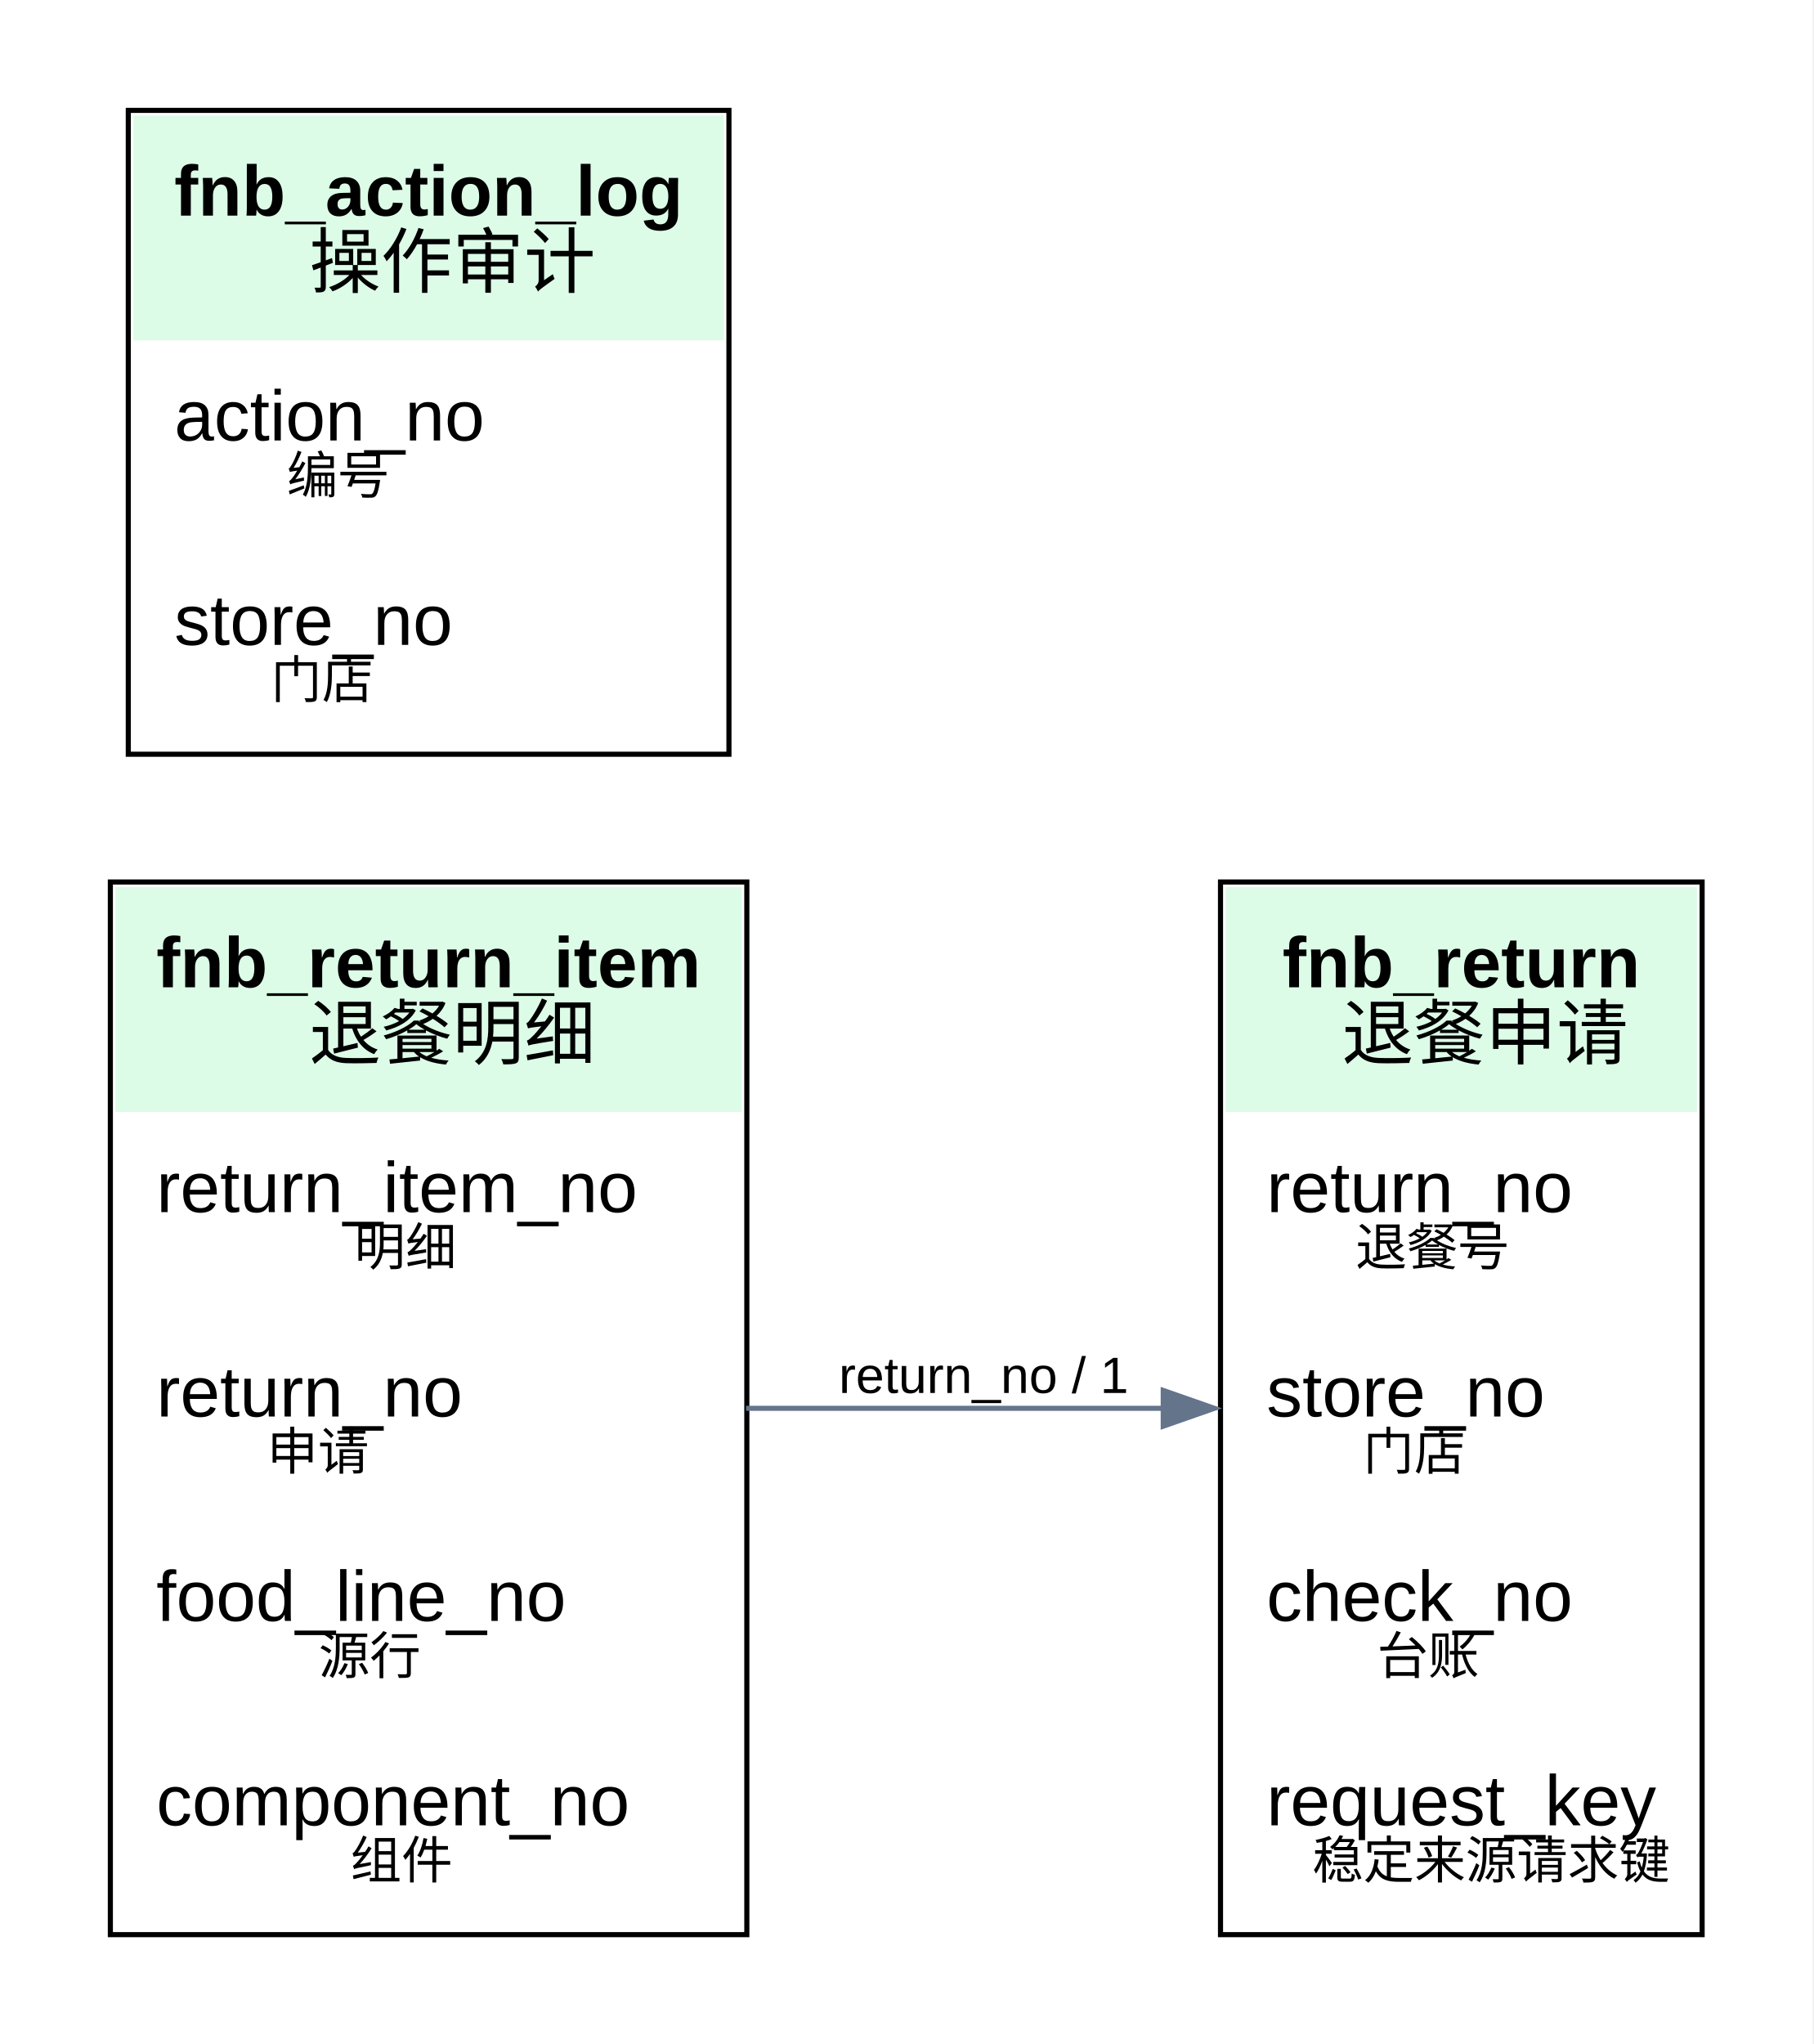
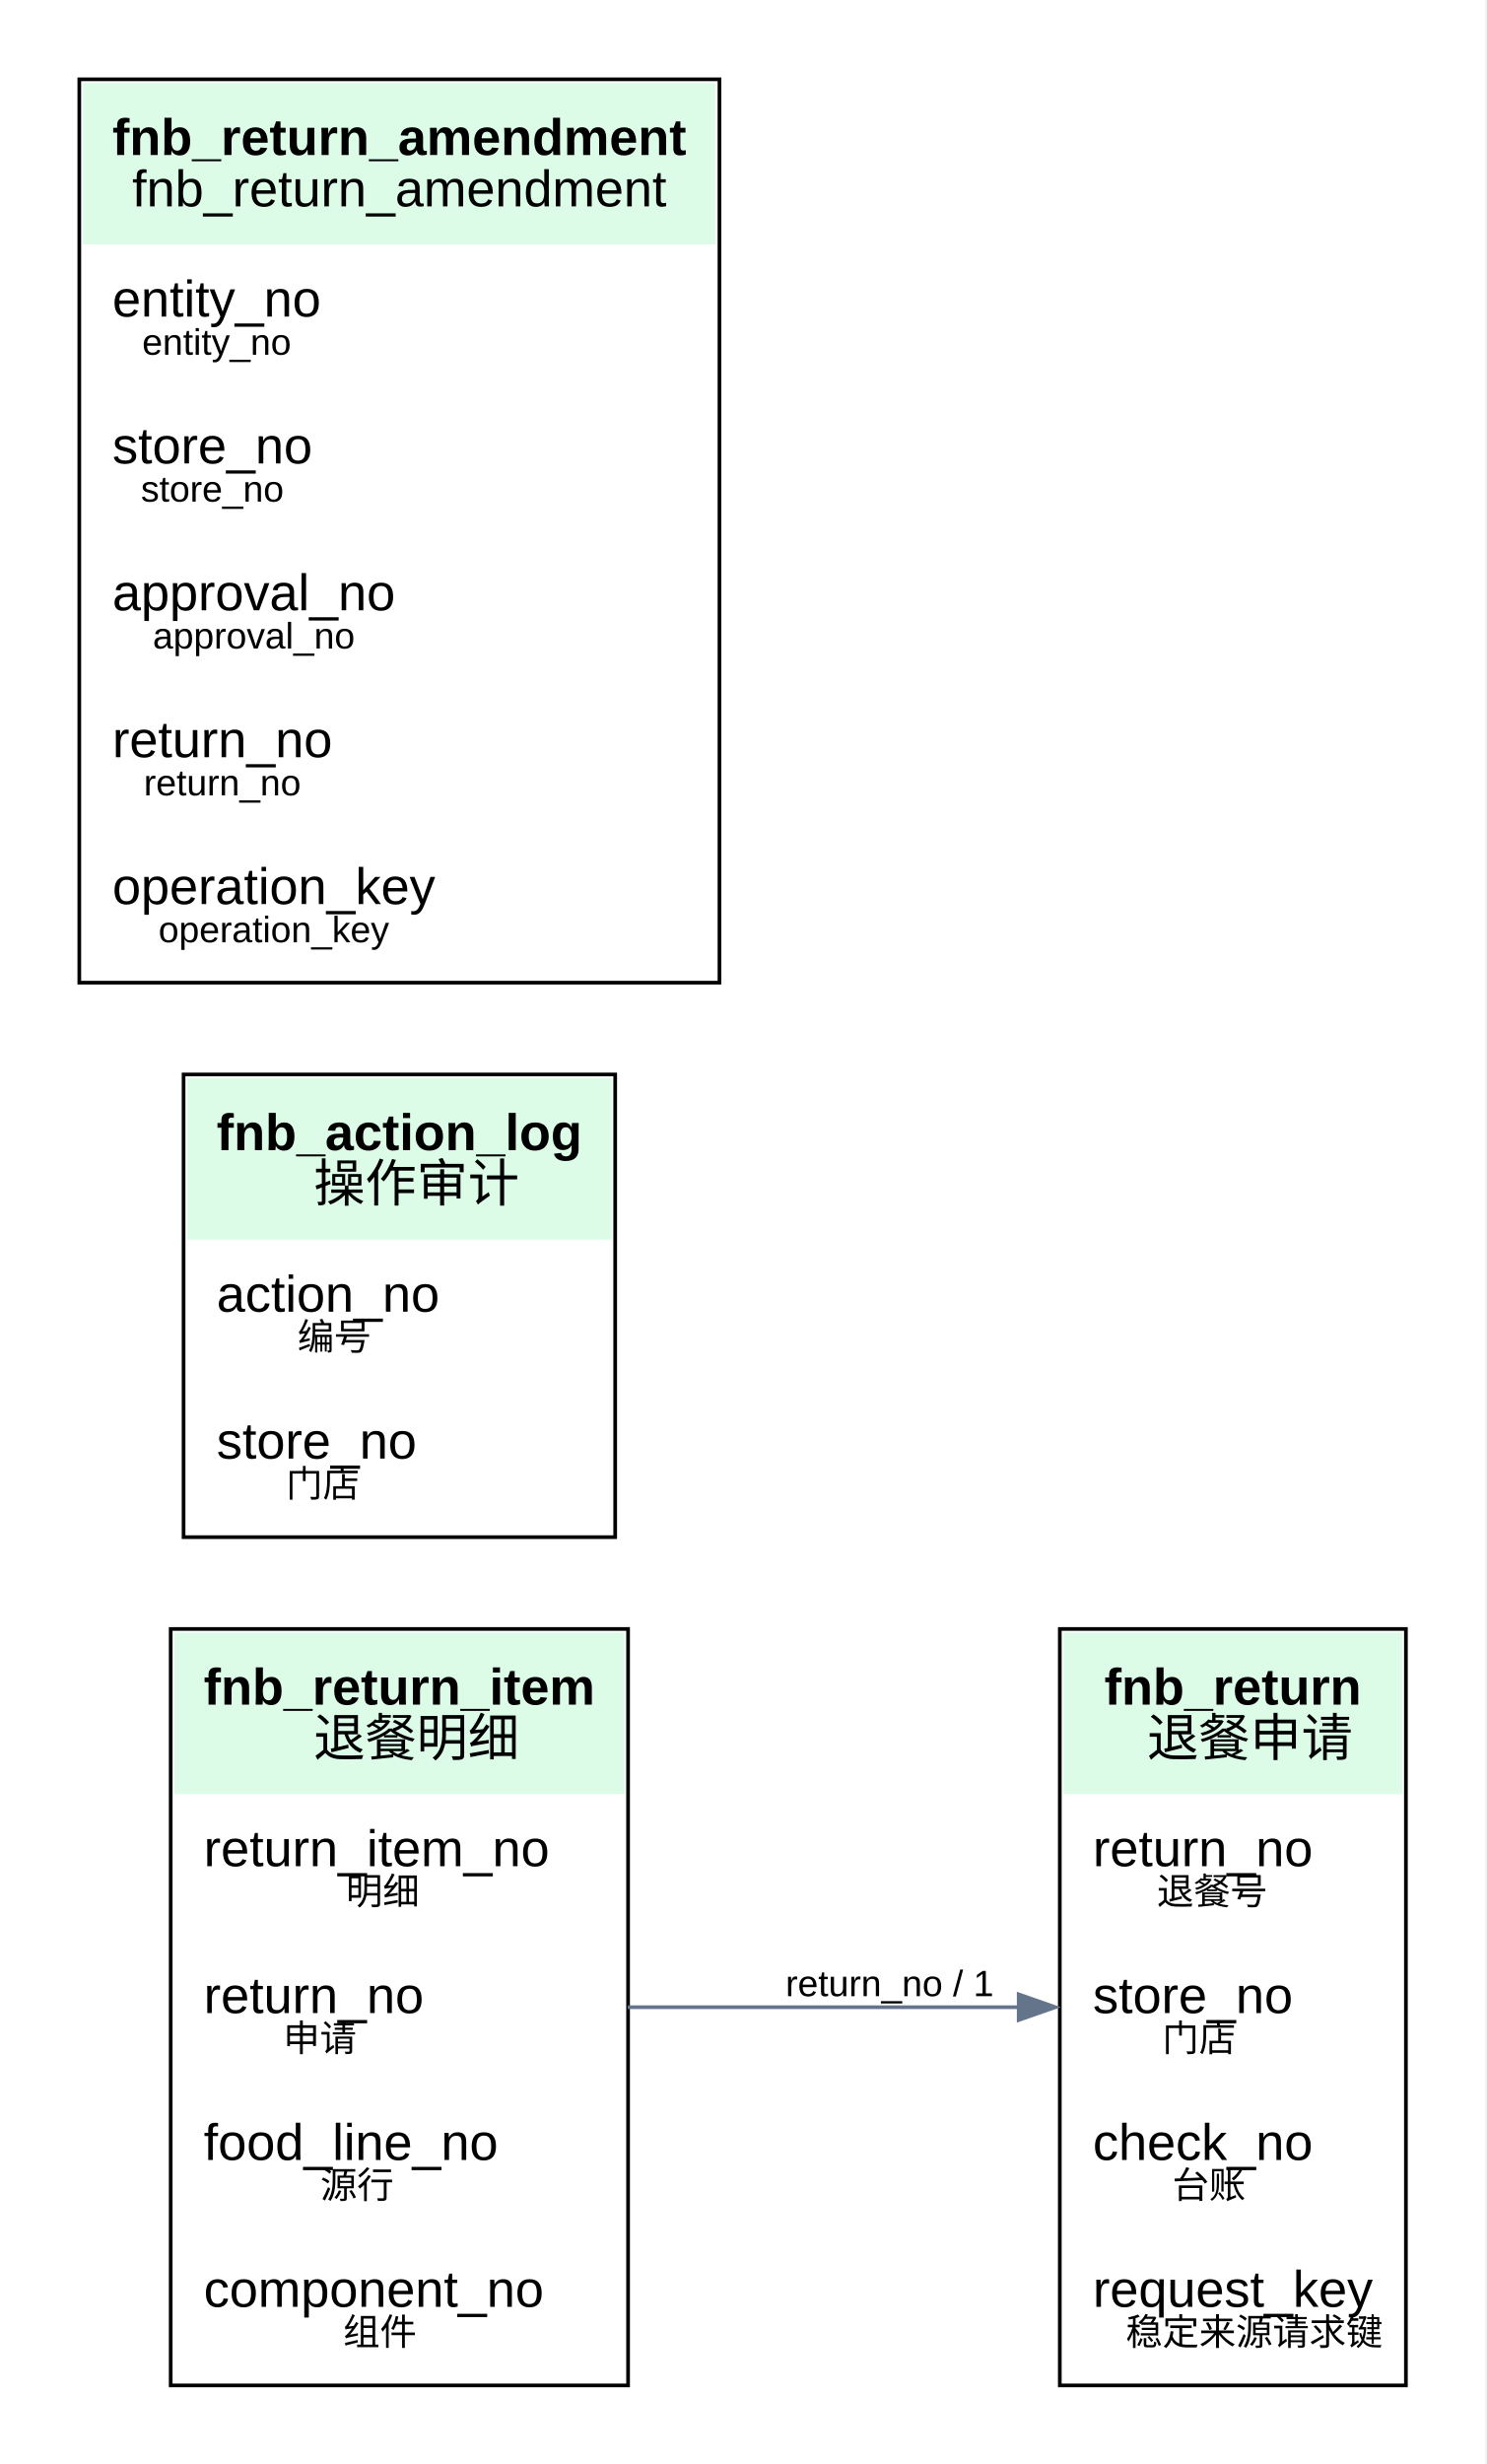
- <svg xmlns="http://www.w3.org/2000/svg" width="355pt" height="400pt" viewBox="0.00 0.00 355.00 400.00">
-   <g id="graph0" class="graph" transform="scale(1 1) rotate(0) translate(21.6 378.6)">
-     <polygon fill="white" stroke="none" points="-21.6,21.6 -21.6,-378.6 333.14,-378.6 333.14,21.6 -21.6,21.6" />
+ <svg xmlns="http://www.w3.org/2000/svg" width="405pt" height="671pt" viewBox="0.00 0.00 405.00 671.00">
+   <g id="graph0" class="graph" transform="scale(1 1) rotate(0) translate(21.6 649.6)">
+     <polygon fill="white" stroke="none" points="-21.6,21.6 -21.6,-649.6 382.93,-649.6 382.93,21.6 -21.6,21.6" />
    <g id="node1" class="node">
-       <polygon fill="none" stroke="black" points="217.28,0 217.28,-206 311.54,-206 311.54,0 217.28,0" />
-       <polygon fill="#dcfce7" stroke="none" points="218.28,-161 218.28,-205 310.54,-205 310.54,-161 218.28,-161" />
-       <text xml:space="preserve" text-anchor="start" x="229.41" y="-185.4" font-family="Arial" font-weight="bold" font-size="14.00">fnb_return</text>
-       <text xml:space="preserve" text-anchor="start" x="241.07" y="-171.4" font-family="Arial" font-size="14.00">退餐申请</text>
-       <text xml:space="preserve" text-anchor="start" x="226.28" y="-141.4" font-family="Arial" font-size="14.00">return_no</text>
-       <text xml:space="preserve" text-anchor="start" x="243.74" y="-131" font-family="Arial" font-size="10.00">退餐号</text>
-       <text xml:space="preserve" text-anchor="start" x="226.28" y="-101.4" font-family="Arial" font-size="14.00">store_no</text>
-       <text xml:space="preserve" text-anchor="start" x="245.18" y="-91" font-family="Arial" font-size="10.00">门店</text>
-       <text xml:space="preserve" text-anchor="start" x="226.28" y="-61.4" font-family="Arial" font-size="14.00">check_no</text>
-       <text xml:space="preserve" text-anchor="start" x="247.91" y="-51" font-family="Arial" font-size="10.00">台账</text>
-       <text xml:space="preserve" text-anchor="start" x="226.28" y="-21.4" font-family="Arial" font-size="14.00">request_key</text>
-       <text xml:space="preserve" text-anchor="start" x="235.24" y="-11" font-family="Arial" font-size="10.00">稳定来源请求键</text>
+       <polygon fill="none" stroke="black" points="267.06,0 267.06,-206 361.33,-206 361.33,0 267.06,0" />
+       <polygon fill="#dcfce7" stroke="none" points="268.06,-161 268.06,-205 360.33,-205 360.33,-161 268.06,-161" />
+       <text xml:space="preserve" text-anchor="start" x="279.2" y="-185.4" font-family="Arial" font-weight="bold" font-size="14.00">fnb_return</text>
+       <text xml:space="preserve" text-anchor="start" x="290.86" y="-171.4" font-family="Arial" font-size="14.00">退餐申请</text>
+       <text xml:space="preserve" text-anchor="start" x="276.06" y="-141.4" font-family="Arial" font-size="14.00">return_no</text>
+       <text xml:space="preserve" text-anchor="start" x="293.53" y="-131" font-family="Arial" font-size="10.00">退餐号</text>
+       <text xml:space="preserve" text-anchor="start" x="276.06" y="-101.4" font-family="Arial" font-size="14.00">store_no</text>
+       <text xml:space="preserve" text-anchor="start" x="294.97" y="-91" font-family="Arial" font-size="10.00">门店</text>
+       <text xml:space="preserve" text-anchor="start" x="276.06" y="-61.4" font-family="Arial" font-size="14.00">check_no</text>
+       <text xml:space="preserve" text-anchor="start" x="297.69" y="-51" font-family="Arial" font-size="10.00">台账</text>
+       <text xml:space="preserve" text-anchor="start" x="276.06" y="-21.4" font-family="Arial" font-size="14.00">request_key</text>
+       <text xml:space="preserve" text-anchor="start" x="285.02" y="-11" font-family="Arial" font-size="10.00">稳定来源请求键</text>
    </g>
    <g id="node2" class="node">
-       <polygon fill="none" stroke="black" points="0,0 0,-206 124.57,-206 124.57,0 0,0" />
-       <polygon fill="#dcfce7" stroke="none" points="1,-161 1,-205 123.57,-205 123.57,-161 1,-161" />
-       <text xml:space="preserve" text-anchor="start" x="9" y="-185.4" font-family="Arial" font-weight="bold" font-size="14.00">fnb_return_item</text>
-       <text xml:space="preserve" text-anchor="start" x="38.95" y="-171.4" font-family="Arial" font-size="14.00">退餐明细</text>
-       <text xml:space="preserve" text-anchor="start" x="9" y="-141.4" font-family="Arial" font-size="14.00">return_item_no</text>
-       <text xml:space="preserve" text-anchor="start" x="47.75" y="-131" font-family="Arial" font-size="10.00">明细</text>
-       <text xml:space="preserve" text-anchor="start" x="9" y="-101.4" font-family="Arial" font-size="14.00">return_no</text>
-       <text xml:space="preserve" text-anchor="start" x="30.63" y="-91" font-family="Arial" font-size="10.00">申请</text>
-       <text xml:space="preserve" text-anchor="start" x="9" y="-61.4" font-family="Arial" font-size="14.00">food_line_no</text>
-       <text xml:space="preserve" text-anchor="start" x="40.76" y="-51" font-family="Arial" font-size="10.00">源行</text>
-       <text xml:space="preserve" text-anchor="start" x="9" y="-21.4" font-family="Arial" font-size="14.00">component_no</text>
-       <text xml:space="preserve" text-anchor="start" x="46.98" y="-11" font-family="Arial" font-size="10.00">组件</text>
+       <polygon fill="none" stroke="black" points="24.89,0 24.89,-206 149.47,-206 149.47,0 24.89,0" />
+       <polygon fill="#dcfce7" stroke="none" points="25.89,-161 25.89,-205 148.47,-205 148.47,-161 25.89,-161" />
+       <text xml:space="preserve" text-anchor="start" x="33.89" y="-185.4" font-family="Arial" font-weight="bold" font-size="14.00">fnb_return_item</text>
+       <text xml:space="preserve" text-anchor="start" x="63.84" y="-171.4" font-family="Arial" font-size="14.00">退餐明细</text>
+       <text xml:space="preserve" text-anchor="start" x="33.89" y="-141.4" font-family="Arial" font-size="14.00">return_item_no</text>
+       <text xml:space="preserve" text-anchor="start" x="72.64" y="-131" font-family="Arial" font-size="10.00">明细</text>
+       <text xml:space="preserve" text-anchor="start" x="33.89" y="-101.4" font-family="Arial" font-size="14.00">return_no</text>
+       <text xml:space="preserve" text-anchor="start" x="55.52" y="-91" font-family="Arial" font-size="10.00">申请</text>
+       <text xml:space="preserve" text-anchor="start" x="33.89" y="-61.4" font-family="Arial" font-size="14.00">food_line_no</text>
+       <text xml:space="preserve" text-anchor="start" x="65.65" y="-51" font-family="Arial" font-size="10.00">源行</text>
+       <text xml:space="preserve" text-anchor="start" x="33.89" y="-21.4" font-family="Arial" font-size="14.00">component_no</text>
+       <text xml:space="preserve" text-anchor="start" x="71.87" y="-11" font-family="Arial" font-size="10.00">组件</text>
    </g>
    <g id="edge1" class="edge">
-       <path fill="none" stroke="#64748b" d="M124.42,-103C150.43,-103 180.61,-103 206.19,-103" />
-       <polygon fill="#64748b" stroke="#64748b" points="206.07,-106.5 216.07,-103 206.07,-99.5 206.07,-106.5" />
-       <text xml:space="preserve" text-anchor="middle" x="170.92" y="-106" font-family="Arial" font-size="10.00">return_no / 1</text>
+       <path fill="none" stroke="#64748b" d="M149.37,-103C182.66,-103 223.59,-103 256.21,-103" />
+       <polygon fill="#64748b" stroke="#64748b" points="255.86,-106.5 265.86,-103 255.86,-99.5 255.86,-106.5" />
+       <text xml:space="preserve" text-anchor="middle" x="220.71" y="-106" font-family="Arial" font-size="10.00">return_no / 1</text>
    </g>
    <g id="node3" class="node">
-       <polygon fill="none" stroke="black" points="3.51,-231 3.51,-357 121.07,-357 121.07,-231 3.51,-231" />
-       <polygon fill="#dcfce7" stroke="none" points="4.51,-312 4.51,-356 120.07,-356 120.07,-312 4.51,-312" />
-       <text xml:space="preserve" text-anchor="start" x="12.51" y="-336.4" font-family="Arial" font-weight="bold" font-size="14.00">fnb_action_log</text>
-       <text xml:space="preserve" text-anchor="start" x="38.95" y="-322.4" font-family="Arial" font-size="14.00">操作审计</text>
-       <text xml:space="preserve" text-anchor="start" x="12.51" y="-292.4" font-family="Arial" font-size="14.00">action_no</text>
-       <text xml:space="preserve" text-anchor="start" x="34.53" y="-282" font-family="Arial" font-size="10.00">编号</text>
-       <text xml:space="preserve" text-anchor="start" x="12.51" y="-252.4" font-family="Arial" font-size="14.00">store_no</text>
-       <text xml:space="preserve" text-anchor="start" x="31.41" y="-242" font-family="Arial" font-size="10.00">门店</text>
+       <polygon fill="none" stroke="black" points="28.4,-231 28.4,-357 145.96,-357 145.96,-231 28.4,-231" />
+       <polygon fill="#dcfce7" stroke="none" points="29.4,-312 29.4,-356 144.96,-356 144.96,-312 29.4,-312" />
+       <text xml:space="preserve" text-anchor="start" x="37.4" y="-336.4" font-family="Arial" font-weight="bold" font-size="14.00">fnb_action_log</text>
+       <text xml:space="preserve" text-anchor="start" x="63.84" y="-322.4" font-family="Arial" font-size="14.00">操作审计</text>
+       <text xml:space="preserve" text-anchor="start" x="37.4" y="-292.4" font-family="Arial" font-size="14.00">action_no</text>
+       <text xml:space="preserve" text-anchor="start" x="59.42" y="-282" font-family="Arial" font-size="10.00">编号</text>
+       <text xml:space="preserve" text-anchor="start" x="37.4" y="-252.4" font-family="Arial" font-size="14.00">store_no</text>
+       <text xml:space="preserve" text-anchor="start" x="56.31" y="-242" font-family="Arial" font-size="10.00">门店</text>
+     </g>
+     <g id="node4" class="node">
+       <polygon fill="none" stroke="black" points="0,-382 0,-628 174.36,-628 174.36,-382 0,-382" />
+       <polygon fill="#dcfce7" stroke="none" points="1,-583 1,-627 173.36,-627 173.36,-583 1,-583" />
+       <text xml:space="preserve" text-anchor="start" x="9" y="-607.4" font-family="Arial" font-weight="bold" font-size="14.00">fnb_return_amendment</text>
+       <text xml:space="preserve" text-anchor="start" x="14.41" y="-593.4" font-family="Arial" font-size="14.00">fnb_return_amendment</text>
+       <text xml:space="preserve" text-anchor="start" x="9" y="-563.4" font-family="Arial" font-size="14.00">entity_no</text>
+       <text xml:space="preserve" text-anchor="start" x="17.12" y="-553" font-family="Arial" font-size="10.00">entity_no</text>
+       <text xml:space="preserve" text-anchor="start" x="9" y="-523.4" font-family="Arial" font-size="14.00">store_no</text>
+       <text xml:space="preserve" text-anchor="start" x="16.78" y="-513" font-family="Arial" font-size="10.00">store_no</text>
+       <text xml:space="preserve" text-anchor="start" x="9" y="-483.4" font-family="Arial" font-size="14.00">approval_no</text>
+       <text xml:space="preserve" text-anchor="start" x="20.01" y="-473" font-family="Arial" font-size="10.00">approval_no</text>
+       <text xml:space="preserve" text-anchor="start" x="9" y="-443.4" font-family="Arial" font-size="14.00">return_no</text>
+       <text xml:space="preserve" text-anchor="start" x="17.56" y="-433" font-family="Arial" font-size="10.00">return_no</text>
+       <text xml:space="preserve" text-anchor="start" x="9" y="-403.4" font-family="Arial" font-size="14.00">operation_key</text>
+       <text xml:space="preserve" text-anchor="start" x="21.56" y="-393" font-family="Arial" font-size="10.00">operation_key</text>
    </g>
  </g>
</svg>
